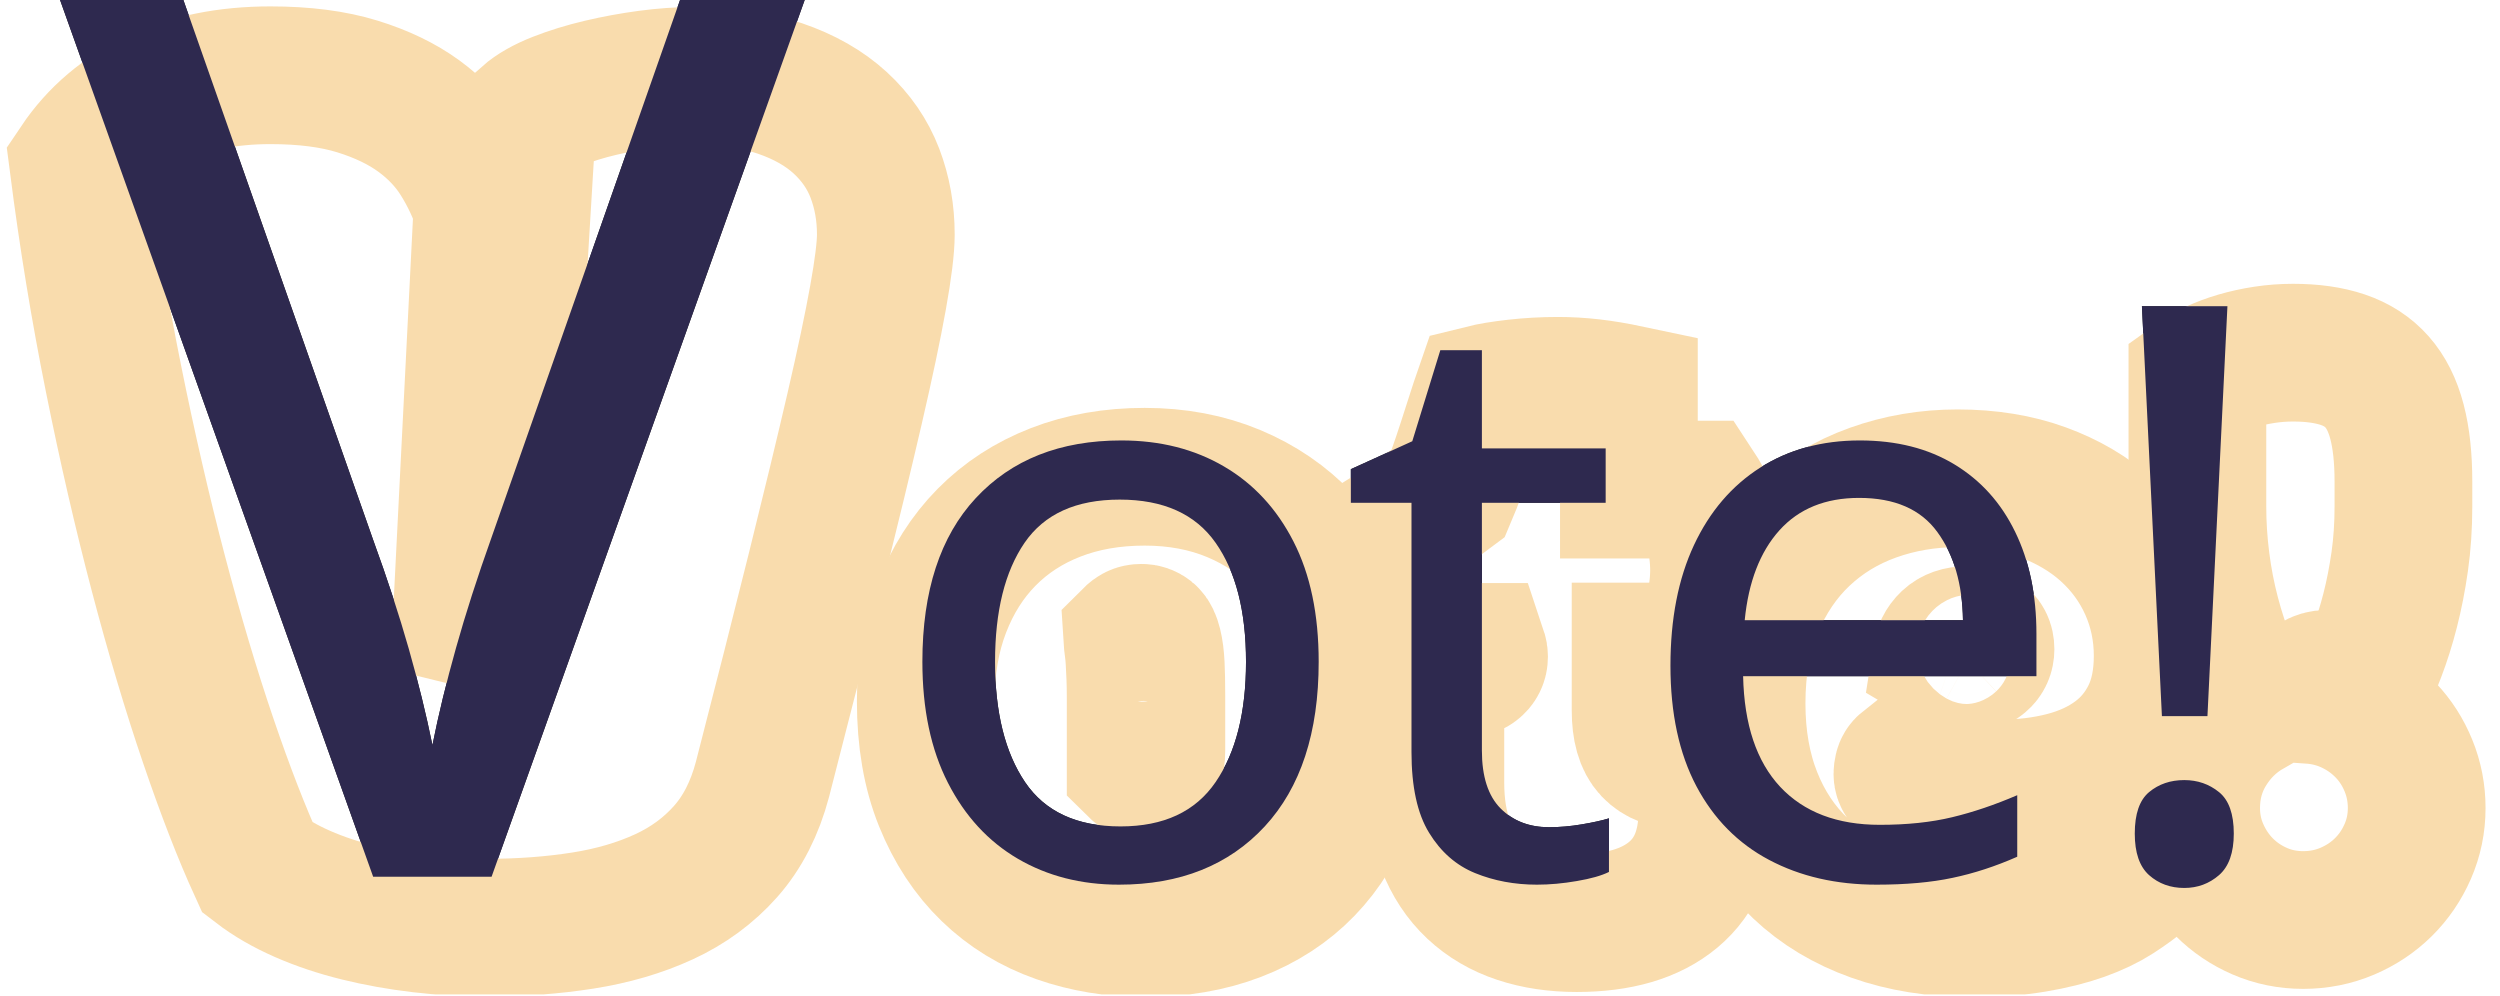
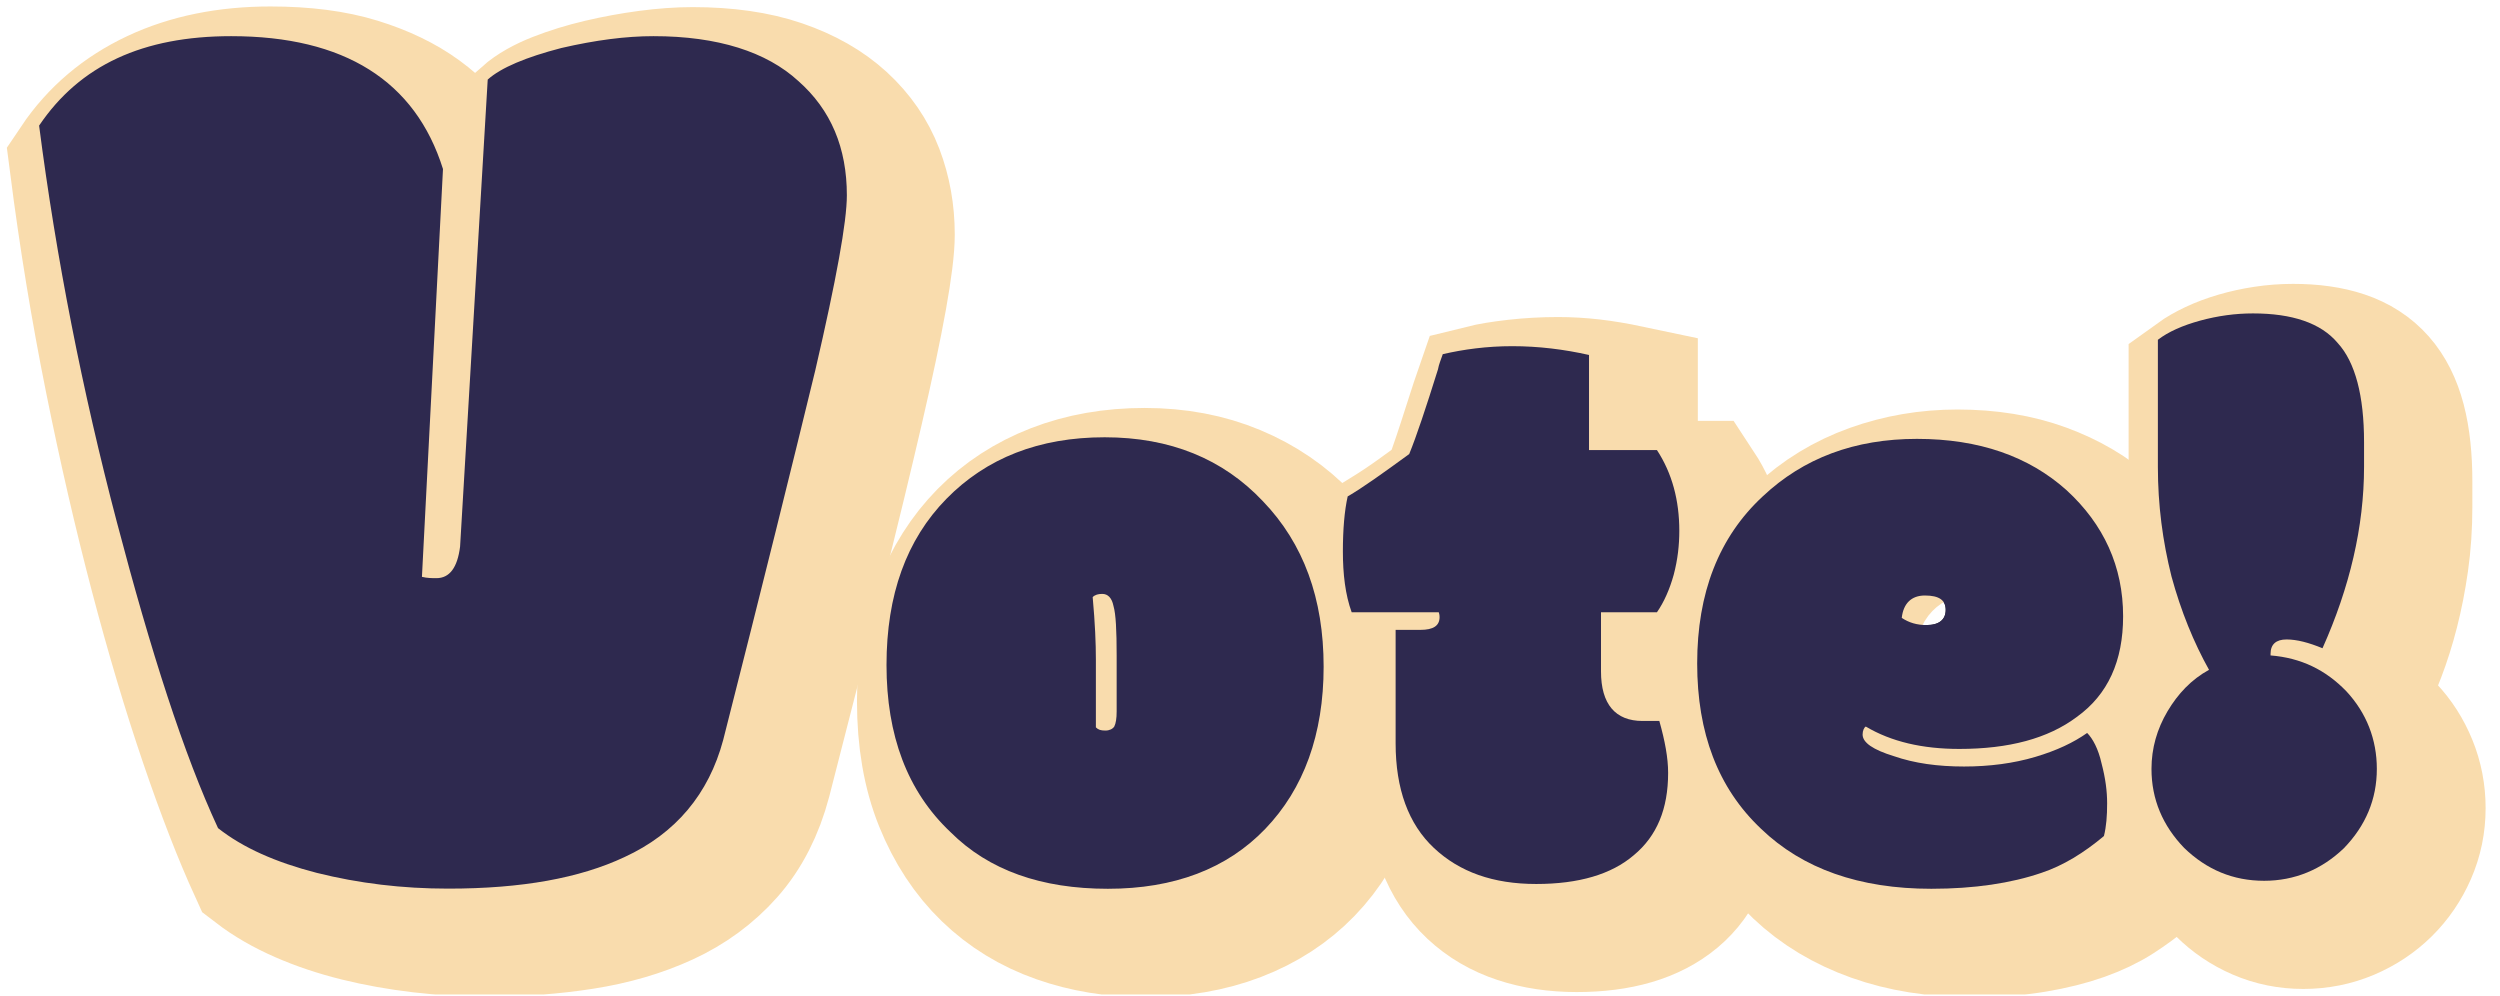
<svg xmlns="http://www.w3.org/2000/svg" width="100%" height="100%" viewBox="0 0 344 137" version="1.1" xml:space="preserve" style="fill-rule:evenodd;clip-rule:evenodd;stroke-miterlimit:10;">
-   <g transform="matrix(1,0,0,1,-2415.42,-3652.25)">
-     <g id="Vote" transform="matrix(0.172083,0,0,0.264637,2018.49,2695.21)">
+   <g transform="matrix(1,0,0,1,-2432.22,-3946.27)">
+     <g id="Vote" transform="matrix(0.172083,0,0,0.264637,2035.3,2989.24)">
      <rect x="2306.61" y="3616.41" width="1993.86" height="517.062" style="fill:none;" />
      <clipPath id="_clip1">
        <rect x="2306.61" y="3616.41" width="1993.86" height="517.062" />
      </clipPath>
      <g clip-path="url(#_clip1)">
        <g transform="matrix(5.81116,0,0,3.77876,1670.76,3479.43)">
-           <text x="114.611px" y="156.891px" style="font-family:'Modak';font-size:181.019px;fill:rgb(35,31,32);">V</text>
-           <text x="230.294px" y="156.891px" style="font-family:'Modak';font-size:109.959px;fill:rgb(35,31,32);">o<tspan x="293.531px 341.842px 405.454px " y="156.891px 156.891px 156.891px ">te!</tspan>
-           </text>
+           <g transform="matrix(181.019,0,0,181.019,114.611,156.891)">
+             <path d="M0.308,-0.538L0.292,-0.228C0.296,-0.227 0.3,-0.227 0.303,-0.227C0.313,-0.227 0.319,-0.235 0.321,-0.251L0.342,-0.606C0.352,-0.615 0.371,-0.623 0.398,-0.63C0.424,-0.636 0.447,-0.639 0.468,-0.639C0.517,-0.639 0.554,-0.627 0.578,-0.605C0.603,-0.583 0.615,-0.554 0.615,-0.518C0.615,-0.498 0.607,-0.454 0.591,-0.385C0.574,-0.315 0.551,-0.222 0.521,-0.104C0.51,-0.063 0.485,-0.033 0.446,-0.015C0.412,0.001 0.368,0.009 0.312,0.009C0.277,0.009 0.244,0.005 0.212,-0.003C0.181,-0.011 0.156,-0.022 0.137,-0.037C0.111,-0.093 0.086,-0.171 0.06,-0.27C0.034,-0.369 0.014,-0.47 0.001,-0.571C0.032,-0.617 0.08,-0.639 0.147,-0.639C0.233,-0.639 0.287,-0.605 0.308,-0.538Z" style="fill:rgb(35,31,32);fill-rule:nonzero;" />
+           </g>
+           <g transform="matrix(109.959,0,0,109.959,230.294,156.891)">
+             <path d="M0.272,-0.272L0.272,-0.187C0.275,-0.184 0.278,-0.183 0.284,-0.183C0.289,-0.183 0.293,-0.185 0.295,-0.188C0.297,-0.192 0.298,-0.198 0.298,-0.207L0.298,-0.277C0.298,-0.308 0.297,-0.329 0.294,-0.339C0.292,-0.349 0.287,-0.354 0.28,-0.354C0.275,-0.354 0.271,-0.353 0.268,-0.35C0.271,-0.317 0.272,-0.292 0.272,-0.272ZM0.09,-0.056C0.036,-0.107 0.01,-0.177 0.01,-0.265C0.01,-0.353 0.035,-0.422 0.085,-0.473C0.135,-0.524 0.201,-0.55 0.283,-0.55C0.365,-0.55 0.431,-0.523 0.481,-0.47C0.532,-0.417 0.557,-0.348 0.557,-0.263C0.557,-0.178 0.532,-0.11 0.484,-0.06C0.436,-0.01 0.37,0.015 0.287,0.015C0.204,0.015 0.138,-0.008 0.09,-0.056Z" style="fill:rgb(35,31,32);fill-rule:nonzero;" />
+           </g>
+           <g transform="matrix(109.959,0,0,109.959,293.531,156.891)">
+             <path d="M0.072,-0.309L0.103,-0.309C0.119,-0.309 0.127,-0.314 0.127,-0.325C0.127,-0.326 0.127,-0.328 0.126,-0.331L0.017,-0.331C0.009,-0.353 0.006,-0.379 0.006,-0.407C0.006,-0.435 0.008,-0.458 0.012,-0.476C0.031,-0.487 0.056,-0.505 0.089,-0.529C0.098,-0.551 0.11,-0.587 0.125,-0.635C0.126,-0.641 0.129,-0.648 0.131,-0.654C0.157,-0.66 0.186,-0.664 0.218,-0.664C0.251,-0.664 0.283,-0.66 0.314,-0.653L0.314,-0.534L0.399,-0.534C0.418,-0.505 0.427,-0.471 0.427,-0.433C0.427,-0.415 0.425,-0.397 0.42,-0.378C0.415,-0.36 0.408,-0.344 0.399,-0.331L0.329,-0.331L0.329,-0.257C0.329,-0.216 0.347,-0.195 0.381,-0.195L0.402,-0.195C0.409,-0.17 0.413,-0.149 0.413,-0.13C0.413,-0.085 0.399,-0.051 0.37,-0.027C0.342,-0.003 0.301,0.009 0.248,0.009C0.194,0.009 0.152,-0.006 0.12,-0.036C0.088,-0.066 0.072,-0.11 0.072,-0.167L0.072,-0.309Z" style="fill:rgb(35,31,32);fill-rule:nonzero;" />
+           </g>
+           <g transform="matrix(109.959,0,0,109.959,341.842,156.891)">
+             <path d="M0.303,0.015C0.213,0.015 0.142,-0.01 0.09,-0.06C0.036,-0.111 0.01,-0.18 0.01,-0.267C0.01,-0.355 0.037,-0.425 0.092,-0.476C0.143,-0.524 0.207,-0.548 0.285,-0.548C0.363,-0.548 0.425,-0.526 0.472,-0.484C0.519,-0.441 0.543,-0.388 0.543,-0.326C0.543,-0.27 0.524,-0.228 0.485,-0.2C0.449,-0.173 0.4,-0.16 0.338,-0.16C0.292,-0.16 0.253,-0.169 0.221,-0.188C0.219,-0.187 0.217,-0.183 0.217,-0.178C0.217,-0.168 0.23,-0.159 0.256,-0.151C0.282,-0.142 0.311,-0.138 0.344,-0.138C0.376,-0.138 0.406,-0.142 0.433,-0.15C0.46,-0.158 0.481,-0.168 0.498,-0.18C0.505,-0.173 0.512,-0.16 0.516,-0.142C0.521,-0.123 0.523,-0.107 0.523,-0.092C0.523,-0.076 0.522,-0.063 0.519,-0.051C0.494,-0.03 0.468,-0.014 0.441,-0.005C0.403,0.008 0.357,0.015 0.303,0.015ZM0.297,-0.315C0.313,-0.315 0.321,-0.322 0.321,-0.334C0.321,-0.346 0.313,-0.352 0.295,-0.352C0.278,-0.352 0.268,-0.342 0.266,-0.324C0.275,-0.318 0.285,-0.315 0.297,-0.315Z" style="fill:rgb(35,31,32);fill-rule:nonzero;" />
+           </g>
+           <g transform="matrix(109.959,0,0,109.959,405.454,156.891)">
+             <path d="M0.214,-0.286C0.197,-0.293 0.182,-0.297 0.169,-0.297C0.156,-0.297 0.149,-0.291 0.149,-0.279L0.149,-0.277C0.187,-0.274 0.218,-0.259 0.244,-0.232C0.269,-0.205 0.282,-0.172 0.282,-0.135C0.282,-0.097 0.268,-0.064 0.241,-0.036C0.213,-0.009 0.179,0.005 0.141,0.005C0.102,0.005 0.069,-0.009 0.041,-0.036C0.014,-0.064 0,-0.097 0,-0.135C0,-0.161 0.007,-0.185 0.02,-0.207C0.033,-0.229 0.05,-0.247 0.072,-0.259C0.053,-0.293 0.037,-0.332 0.025,-0.376C0.014,-0.42 0.008,-0.465 0.008,-0.513L0.008,-0.672C0.021,-0.682 0.039,-0.69 0.061,-0.696C0.083,-0.702 0.105,-0.705 0.127,-0.705C0.176,-0.705 0.212,-0.693 0.233,-0.668C0.255,-0.644 0.266,-0.602 0.266,-0.544L0.266,-0.513C0.266,-0.438 0.248,-0.362 0.214,-0.286Z" style="fill:rgb(35,31,32);fill-rule:nonzero;" />
+           </g>
        </g>
        <g transform="matrix(5.81116,0,0,3.77876,2397.29,3941.29)">
          <path d="M0,-33.941C1.914,-24.424 3.978,-15.468 6.187,-7.071C8.396,1.326 10.68,8.987 13.037,15.91C15.394,22.835 17.662,28.683 19.843,33.455C21.61,34.811 23.673,36.005 26.03,37.035C28.387,38.067 30.936,38.921 33.676,39.598C36.416,40.275 39.288,40.791 42.294,41.145C45.299,41.498 48.362,41.675 51.486,41.675C56.082,41.675 60.442,41.351 64.567,40.703C68.691,40.056 72.419,38.966 75.748,37.433C79.077,35.901 81.905,33.824 84.233,31.202C86.561,28.58 88.256,25.266 89.316,21.258C94.914,-0.426 99.141,-17.441 102,-29.787C104.857,-42.13 106.287,-50.101 106.287,-53.695C106.287,-56.701 105.785,-59.514 104.784,-62.137C103.781,-64.758 102.19,-67.071 100.011,-69.075C97.83,-71.078 95.062,-72.655 91.702,-73.804C88.344,-74.953 84.336,-75.527 79.682,-75.527C77.795,-75.527 75.748,-75.379 73.539,-75.086C71.329,-74.79 69.164,-74.392 67.042,-73.892C64.921,-73.391 62.961,-72.787 61.164,-72.08C59.366,-71.373 57.968,-70.578 56.966,-69.694L53.077,-5.347C52.958,-3.637 52.62,-2.475 52.061,-1.856C51.5,-1.237 50.748,-0.928 49.807,-0.928C49.276,-0.928 48.657,-1.016 47.95,-1.193L50.779,-57.319C50.013,-59.675 48.937,-61.96 47.553,-64.17C46.167,-66.379 44.326,-68.324 42.028,-70.003C39.73,-71.683 36.916,-73.037 33.587,-74.069C30.258,-75.099 26.265,-75.616 21.61,-75.616C15.658,-75.616 10.43,-74.555 5.922,-72.434C1.414,-70.313 -2.166,-67.277 -4.817,-63.33C-3.521,-53.253 -1.916,-43.456 0,-33.941Z" style="fill:none;fill-rule:nonzero;stroke:rgb(249,220,173);stroke-width:18.95px;" />
        </g>
        <g transform="matrix(5.81116,0,0,3.77876,3295.22,3872.43)">
          <path d="M0,57.824C3.723,56.393 6.872,54.344 9.449,51.677C12.026,49.011 13.995,45.78 15.355,41.986C16.716,38.192 17.396,33.932 17.396,29.207C17.396,24.626 16.671,20.411 15.222,16.563C13.771,12.716 11.731,9.405 9.101,6.63C6.47,3.857 3.311,1.7 -0.376,0.16C-4.062,-1.378 -8.144,-2.148 -12.617,-2.148C-17.092,-2.148 -21.173,-1.432 -24.858,-0.001C-28.546,1.431 -31.714,3.489 -34.362,6.174C-37.012,8.858 -39.069,12.107 -40.536,15.919C-42.005,19.731 -42.737,23.999 -42.737,28.724C-42.737,33.95 -41.951,38.514 -40.375,42.415C-38.801,46.317 -36.662,49.574 -33.959,52.187C-31.257,54.8 -28.071,56.75 -24.402,58.039C-20.733,59.327 -16.805,59.972 -12.617,59.972C-7.929,59.972 -3.723,59.255 0,57.824ZM-13.853,28.402C-13.853,27.22 -13.87,26.21 -13.906,25.368C-13.942,24.528 -13.978,23.794 -14.014,23.167C-14.049,22.541 -14.103,21.977 -14.174,21.475C-14.246,20.975 -14.3,20.438 -14.335,19.865C-14.192,19.722 -14.022,19.596 -13.825,19.489C-13.629,19.382 -13.369,19.328 -13.047,19.328C-12.689,19.328 -12.376,19.435 -12.107,19.65C-11.839,19.865 -11.615,20.33 -11.437,21.046C-11.258,21.762 -11.141,22.675 -11.087,23.784C-11.033,24.894 -11.007,26.254 -11.007,27.865L-11.007,35.543C-11.007,36.474 -11.123,37.145 -11.355,37.556C-11.589,37.968 -12.045,38.174 -12.725,38.174C-13.227,38.174 -13.603,38.049 -13.853,37.798L-13.853,28.402Z" style="fill:none;fill-rule:nonzero;stroke:rgb(249,220,173);stroke-width:18.95px;" />
        </g>
        <g transform="matrix(5.81116,0,0,3.77876,3454.35,3890.28)">
          <path d="M0,35.168C0,38.462 0.465,41.315 1.396,43.732C2.326,46.148 3.651,48.161 5.369,49.772C7.087,51.383 9.136,52.583 11.517,53.369C13.896,54.156 16.537,54.55 19.436,54.55C25.198,54.55 29.637,53.244 32.751,50.631C35.865,48.019 37.422,44.224 37.422,39.249C37.422,38.032 37.306,36.815 37.073,35.598C36.84,34.381 36.581,33.235 36.295,32.162L33.986,32.162C32.16,32.162 30.746,31.634 29.744,30.578C28.742,29.522 28.241,27.759 28.241,25.289L28.241,17.182L35.919,17.182C36.957,15.678 37.735,13.898 38.255,11.839C38.773,9.782 39.033,7.839 39.033,6.014C39.033,4.081 38.773,2.14 38.255,0.189C37.735,-1.762 36.957,-3.524 35.919,-5.1L26.631,-5.1L26.631,-18.254C24.769,-18.647 23.061,-18.934 21.503,-19.113C19.946,-19.292 18.397,-19.382 16.858,-19.382C14.89,-19.382 12.957,-19.274 11.061,-19.06C9.162,-18.845 7.642,-18.594 6.496,-18.308C6.21,-17.484 5.87,-16.456 5.477,-15.221C5.082,-13.986 4.671,-12.706 4.241,-11.382C3.812,-10.057 3.383,-8.786 2.953,-7.57C2.523,-6.353 2.147,-5.368 1.825,-4.617C0.68,-3.758 -0.636,-2.791 -2.121,-1.717C-3.606,-0.644 -5.101,0.359 -6.604,1.289C-6.818,2.185 -6.989,3.303 -7.114,4.645C-7.24,5.987 -7.302,7.178 -7.302,8.215C-7.302,9.826 -7.204,11.41 -7.007,12.967C-6.811,14.524 -6.515,15.947 -6.121,17.235L5.906,17.235C5.978,17.45 6.014,17.665 6.014,17.88C6.014,18.417 5.799,18.846 5.369,19.168C4.939,19.49 4.259,19.651 3.329,19.651L0,19.651L0,35.168Z" style="fill:none;fill-rule:nonzero;stroke:rgb(249,220,173);stroke-width:18.95px;" />
        </g>
        <g transform="matrix(5.81116,0,0,3.77876,3866.81,4003.59)">
          <path d="M0,-11.383C-0.573,-11.579 -1.038,-11.786 -1.396,-12C-1.253,-12.931 -0.886,-13.673 -0.295,-14.229C0.296,-14.783 1.092,-15.061 2.094,-15.061C2.81,-15.061 3.427,-14.917 3.946,-14.631C4.465,-14.344 4.725,-13.843 4.725,-13.128C4.725,-12.519 4.501,-12.027 4.054,-11.652C3.605,-11.276 2.935,-11.088 2.04,-11.088C1.253,-11.088 0.572,-11.186 0,-11.383ZM11.409,24.643C13.86,24.232 16.018,23.695 17.879,23.033C19.74,22.371 21.351,21.601 22.711,20.724C24.071,19.847 25.323,18.926 26.47,17.959C26.612,17.422 26.729,16.787 26.818,16.053C26.907,15.32 26.953,14.541 26.953,13.718C26.953,12.894 26.89,11.991 26.765,11.006C26.639,10.022 26.451,9.065 26.201,8.134C25.95,7.203 25.655,6.353 25.315,5.583C24.975,4.814 24.572,4.233 24.107,3.838C23.391,4.34 22.496,4.858 21.423,5.395C20.349,5.932 19.087,6.425 17.638,6.872C16.187,7.32 14.551,7.696 12.725,7.999C10.899,8.304 8.877,8.456 6.658,8.456C5.047,8.456 3.437,8.322 1.825,8.053C0.215,7.784 -1.217,7.445 -2.47,7.033C-3.723,6.622 -4.743,6.156 -5.53,5.637C-6.317,5.118 -6.711,4.59 -6.711,4.053C-6.711,3.874 -6.685,3.669 -6.631,3.436C-6.577,3.203 -6.461,3.015 -6.281,2.872C-4.671,3.838 -2.729,4.608 -0.456,5.18C1.816,5.754 4.17,6.04 6.604,6.04C9.825,6.04 12.813,5.682 15.57,4.966C18.326,4.25 20.706,3.15 22.711,1.664C24.716,0.179 26.282,-1.71 27.409,-4.001C28.537,-6.291 29.101,-9.029 29.101,-12.215C29.101,-15.579 28.437,-18.747 27.114,-21.718C25.789,-24.689 23.901,-27.284 21.449,-29.504C18.997,-31.722 16.035,-33.467 12.563,-34.738C9.092,-36.008 5.189,-36.644 0.859,-36.644C-3.222,-36.644 -7.105,-35.982 -10.792,-34.658C-14.479,-33.333 -17.709,-31.364 -20.482,-28.752C-23.257,-26.139 -25.458,-22.9 -27.087,-19.034C-28.716,-15.168 -29.529,-10.712 -29.529,-5.665C-29.529,-0.868 -28.77,3.445 -27.248,7.275C-25.727,11.105 -23.562,14.353 -20.751,17.019C-17.941,19.686 -14.55,21.726 -10.577,23.14C-6.604,24.554 -2.166,25.261 2.738,25.261C6.067,25.261 8.957,25.055 11.409,24.643Z" style="fill:none;fill-rule:nonzero;stroke:rgb(249,220,173);stroke-width:18.95px;" />
        </g>
        <g transform="matrix(5.81116,0,0,3.77876,4228.43,4027.84)">
          <path d="M0,-42.631C0,-45.852 -0.296,-48.59 -0.886,-50.845C-1.477,-53.101 -2.39,-54.926 -3.624,-56.322C-4.859,-57.718 -6.435,-58.738 -8.35,-59.382C-10.265,-60.027 -12.546,-60.349 -15.194,-60.349C-16.52,-60.349 -17.825,-60.25 -19.114,-60.053C-20.402,-59.857 -21.629,-59.588 -22.792,-59.248C-23.955,-58.907 -25.012,-58.514 -25.96,-58.067C-26.908,-57.619 -27.705,-57.163 -28.349,-56.698L-28.349,-39.194C-28.349,-36.689 -28.187,-34.174 -27.866,-31.651C-27.544,-29.128 -27.069,-26.675 -26.443,-24.296C-25.817,-21.915 -25.065,-19.625 -24.187,-17.423C-23.312,-15.222 -22.336,-13.19 -21.262,-11.329C-23.624,-9.968 -25.539,-8.089 -27.007,-5.692C-28.475,-3.293 -29.208,-0.626 -29.208,2.308C-29.208,4.421 -28.797,6.415 -27.973,8.295C-27.15,10.174 -26.04,11.811 -24.645,13.207C-23.248,14.603 -21.62,15.704 -19.759,16.51C-17.897,17.315 -15.911,17.718 -13.799,17.718C-11.651,17.718 -9.629,17.315 -7.731,16.51C-5.835,15.704 -4.18,14.603 -2.766,13.207C-1.352,11.811 -0.233,10.174 0.59,8.295C1.413,6.415 1.825,4.421 1.825,2.308C1.825,0.268 1.449,-1.673 0.697,-3.517C-0.054,-5.36 -1.093,-6.98 -2.416,-8.376C-3.741,-9.772 -5.289,-10.9 -7.061,-11.759C-8.832,-12.618 -10.738,-13.119 -12.778,-13.262L-12.778,-13.477C-12.778,-14.193 -12.556,-14.702 -12.107,-15.007C-11.66,-15.311 -11.133,-15.464 -10.523,-15.464C-9.844,-15.464 -9.047,-15.338 -8.135,-15.088C-7.222,-14.837 -6.408,-14.55 -5.691,-14.229C-5.012,-15.696 -4.332,-17.316 -3.651,-19.088C-2.972,-20.86 -2.362,-22.792 -1.826,-24.886C-1.289,-26.98 -0.851,-29.216 -0.511,-31.597C-0.171,-33.978 0,-36.51 0,-39.194L0,-42.631Z" style="fill:none;fill-rule:nonzero;stroke:rgb(249,220,173);stroke-width:18.95px;" />
        </g>
        <g transform="matrix(5.81116,0,0,3.77876,1670.76,3479.43)">
-           <text x="114.611px" y="156.891px" style="font-family:'Modak';font-size:181.019px;fill:rgb(46,41,79);">V</text>
-           <text x="230.294px" y="156.891px" style="font-family:'Modak';font-size:109.959px;fill:rgb(46,41,79);">o<tspan x="293.531px 341.842px 405.454px " y="156.891px 156.891px 156.891px ">te!</tspan>
-           </text>
+           <g transform="matrix(181.019,0,0,181.019,114.611,156.891)">
+             <path d="M0.308,-0.538L0.292,-0.228C0.296,-0.227 0.3,-0.227 0.303,-0.227C0.313,-0.227 0.319,-0.235 0.321,-0.251L0.342,-0.606C0.352,-0.615 0.371,-0.623 0.398,-0.63C0.424,-0.636 0.447,-0.639 0.468,-0.639C0.517,-0.639 0.554,-0.627 0.578,-0.605C0.603,-0.583 0.615,-0.554 0.615,-0.518C0.615,-0.498 0.607,-0.454 0.591,-0.385C0.574,-0.315 0.551,-0.222 0.521,-0.104C0.51,-0.063 0.485,-0.033 0.446,-0.015C0.412,0.001 0.368,0.009 0.312,0.009C0.277,0.009 0.244,0.005 0.212,-0.003C0.181,-0.011 0.156,-0.022 0.137,-0.037C0.111,-0.093 0.086,-0.171 0.06,-0.27C0.034,-0.369 0.014,-0.47 0.001,-0.571C0.032,-0.617 0.08,-0.639 0.147,-0.639C0.233,-0.639 0.287,-0.605 0.308,-0.538Z" style="fill:rgb(46,41,79);fill-rule:nonzero;" />
+           </g>
+           <g transform="matrix(109.959,0,0,109.959,230.294,156.891)">
+             <path d="M0.272,-0.272L0.272,-0.187C0.275,-0.184 0.278,-0.183 0.284,-0.183C0.289,-0.183 0.293,-0.185 0.295,-0.188C0.297,-0.192 0.298,-0.198 0.298,-0.207L0.298,-0.277C0.298,-0.308 0.297,-0.329 0.294,-0.339C0.292,-0.349 0.287,-0.354 0.28,-0.354C0.275,-0.354 0.271,-0.353 0.268,-0.35C0.271,-0.317 0.272,-0.292 0.272,-0.272ZM0.09,-0.056C0.036,-0.107 0.01,-0.177 0.01,-0.265C0.01,-0.353 0.035,-0.422 0.085,-0.473C0.135,-0.524 0.201,-0.55 0.283,-0.55C0.365,-0.55 0.431,-0.523 0.481,-0.47C0.532,-0.417 0.557,-0.348 0.557,-0.263C0.557,-0.178 0.532,-0.11 0.484,-0.06C0.436,-0.01 0.37,0.015 0.287,0.015C0.204,0.015 0.138,-0.008 0.09,-0.056Z" style="fill:rgb(46,41,79);fill-rule:nonzero;" />
+           </g>
+           <g transform="matrix(109.959,0,0,109.959,293.531,156.891)">
+             <path d="M0.072,-0.309L0.103,-0.309C0.119,-0.309 0.127,-0.314 0.127,-0.325C0.127,-0.326 0.127,-0.328 0.126,-0.331L0.017,-0.331C0.009,-0.353 0.006,-0.379 0.006,-0.407C0.006,-0.435 0.008,-0.458 0.012,-0.476C0.031,-0.487 0.056,-0.505 0.089,-0.529C0.098,-0.551 0.11,-0.587 0.125,-0.635C0.126,-0.641 0.129,-0.648 0.131,-0.654C0.157,-0.66 0.186,-0.664 0.218,-0.664C0.251,-0.664 0.283,-0.66 0.314,-0.653L0.314,-0.534L0.399,-0.534C0.418,-0.505 0.427,-0.471 0.427,-0.433C0.427,-0.415 0.425,-0.397 0.42,-0.378C0.415,-0.36 0.408,-0.344 0.399,-0.331L0.329,-0.331L0.329,-0.257C0.329,-0.216 0.347,-0.195 0.381,-0.195L0.402,-0.195C0.409,-0.17 0.413,-0.149 0.413,-0.13C0.413,-0.085 0.399,-0.051 0.37,-0.027C0.342,-0.003 0.301,0.009 0.248,0.009C0.194,0.009 0.152,-0.006 0.12,-0.036C0.088,-0.066 0.072,-0.11 0.072,-0.167L0.072,-0.309Z" style="fill:rgb(46,41,79);fill-rule:nonzero;" />
+           </g>
+           <g transform="matrix(109.959,0,0,109.959,341.842,156.891)">
+             <path d="M0.303,0.015C0.213,0.015 0.142,-0.01 0.09,-0.06C0.036,-0.111 0.01,-0.18 0.01,-0.267C0.01,-0.355 0.037,-0.425 0.092,-0.476C0.143,-0.524 0.207,-0.548 0.285,-0.548C0.363,-0.548 0.425,-0.526 0.472,-0.484C0.519,-0.441 0.543,-0.388 0.543,-0.326C0.543,-0.27 0.524,-0.228 0.485,-0.2C0.449,-0.173 0.4,-0.16 0.338,-0.16C0.292,-0.16 0.253,-0.169 0.221,-0.188C0.219,-0.187 0.217,-0.183 0.217,-0.178C0.217,-0.168 0.23,-0.159 0.256,-0.151C0.282,-0.142 0.311,-0.138 0.344,-0.138C0.376,-0.138 0.406,-0.142 0.433,-0.15C0.46,-0.158 0.481,-0.168 0.498,-0.18C0.505,-0.173 0.512,-0.16 0.516,-0.142C0.521,-0.123 0.523,-0.107 0.523,-0.092C0.523,-0.076 0.522,-0.063 0.519,-0.051C0.494,-0.03 0.468,-0.014 0.441,-0.005C0.403,0.008 0.357,0.015 0.303,0.015ZM0.297,-0.315C0.313,-0.315 0.321,-0.322 0.321,-0.334C0.321,-0.346 0.313,-0.352 0.295,-0.352C0.278,-0.352 0.268,-0.342 0.266,-0.324C0.275,-0.318 0.285,-0.315 0.297,-0.315Z" style="fill:rgb(46,41,79);fill-rule:nonzero;" />
+           </g>
+           <g transform="matrix(109.959,0,0,109.959,405.454,156.891)">
+             <path d="M0.214,-0.286C0.197,-0.293 0.182,-0.297 0.169,-0.297C0.156,-0.297 0.149,-0.291 0.149,-0.279L0.149,-0.277C0.187,-0.274 0.218,-0.259 0.244,-0.232C0.269,-0.205 0.282,-0.172 0.282,-0.135C0.282,-0.097 0.268,-0.064 0.241,-0.036C0.213,-0.009 0.179,0.005 0.141,0.005C0.102,0.005 0.069,-0.009 0.041,-0.036C0.014,-0.064 0,-0.097 0,-0.135C0,-0.161 0.007,-0.185 0.02,-0.207C0.033,-0.229 0.05,-0.247 0.072,-0.259C0.053,-0.293 0.037,-0.332 0.025,-0.376C0.014,-0.42 0.008,-0.465 0.008,-0.513L0.008,-0.672C0.021,-0.682 0.039,-0.69 0.061,-0.696C0.083,-0.702 0.105,-0.705 0.127,-0.705C0.176,-0.705 0.212,-0.693 0.233,-0.668C0.255,-0.644 0.266,-0.602 0.266,-0.544L0.266,-0.513C0.266,-0.438 0.248,-0.362 0.214,-0.286Z" style="fill:rgb(46,41,79);fill-rule:nonzero;" />
+           </g>
        </g>
      </g>
    </g>
  </g>
</svg>
